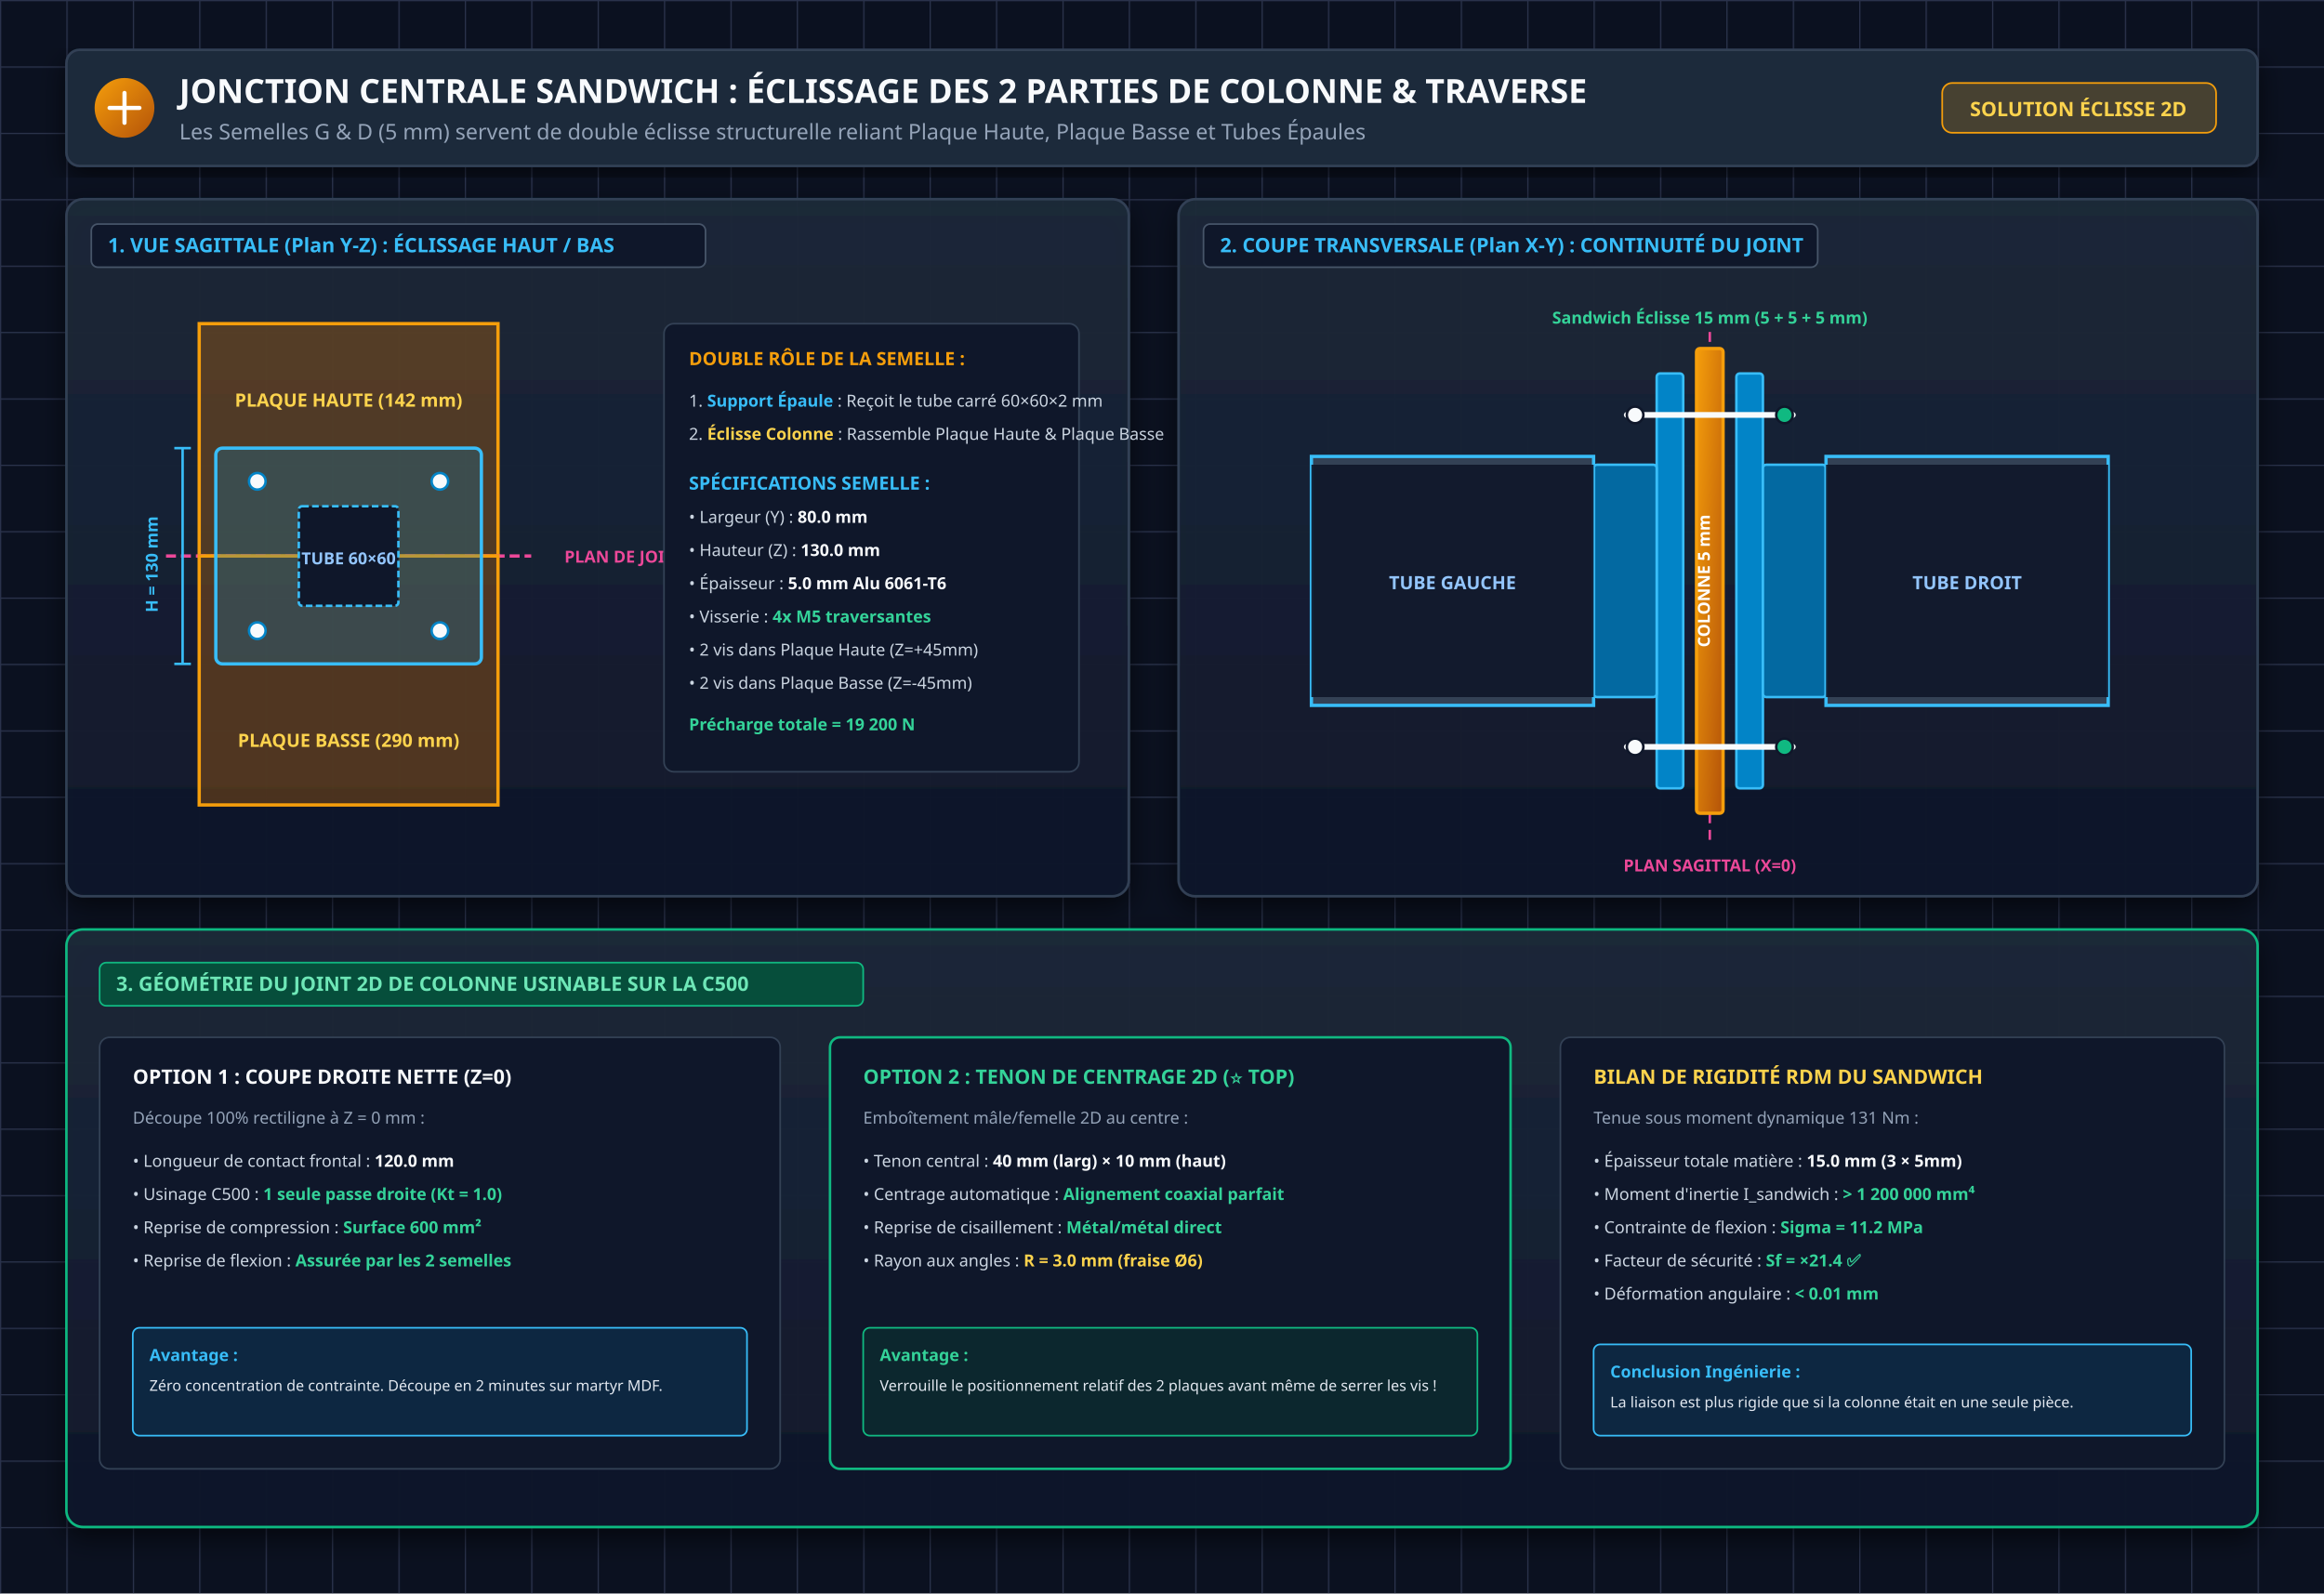
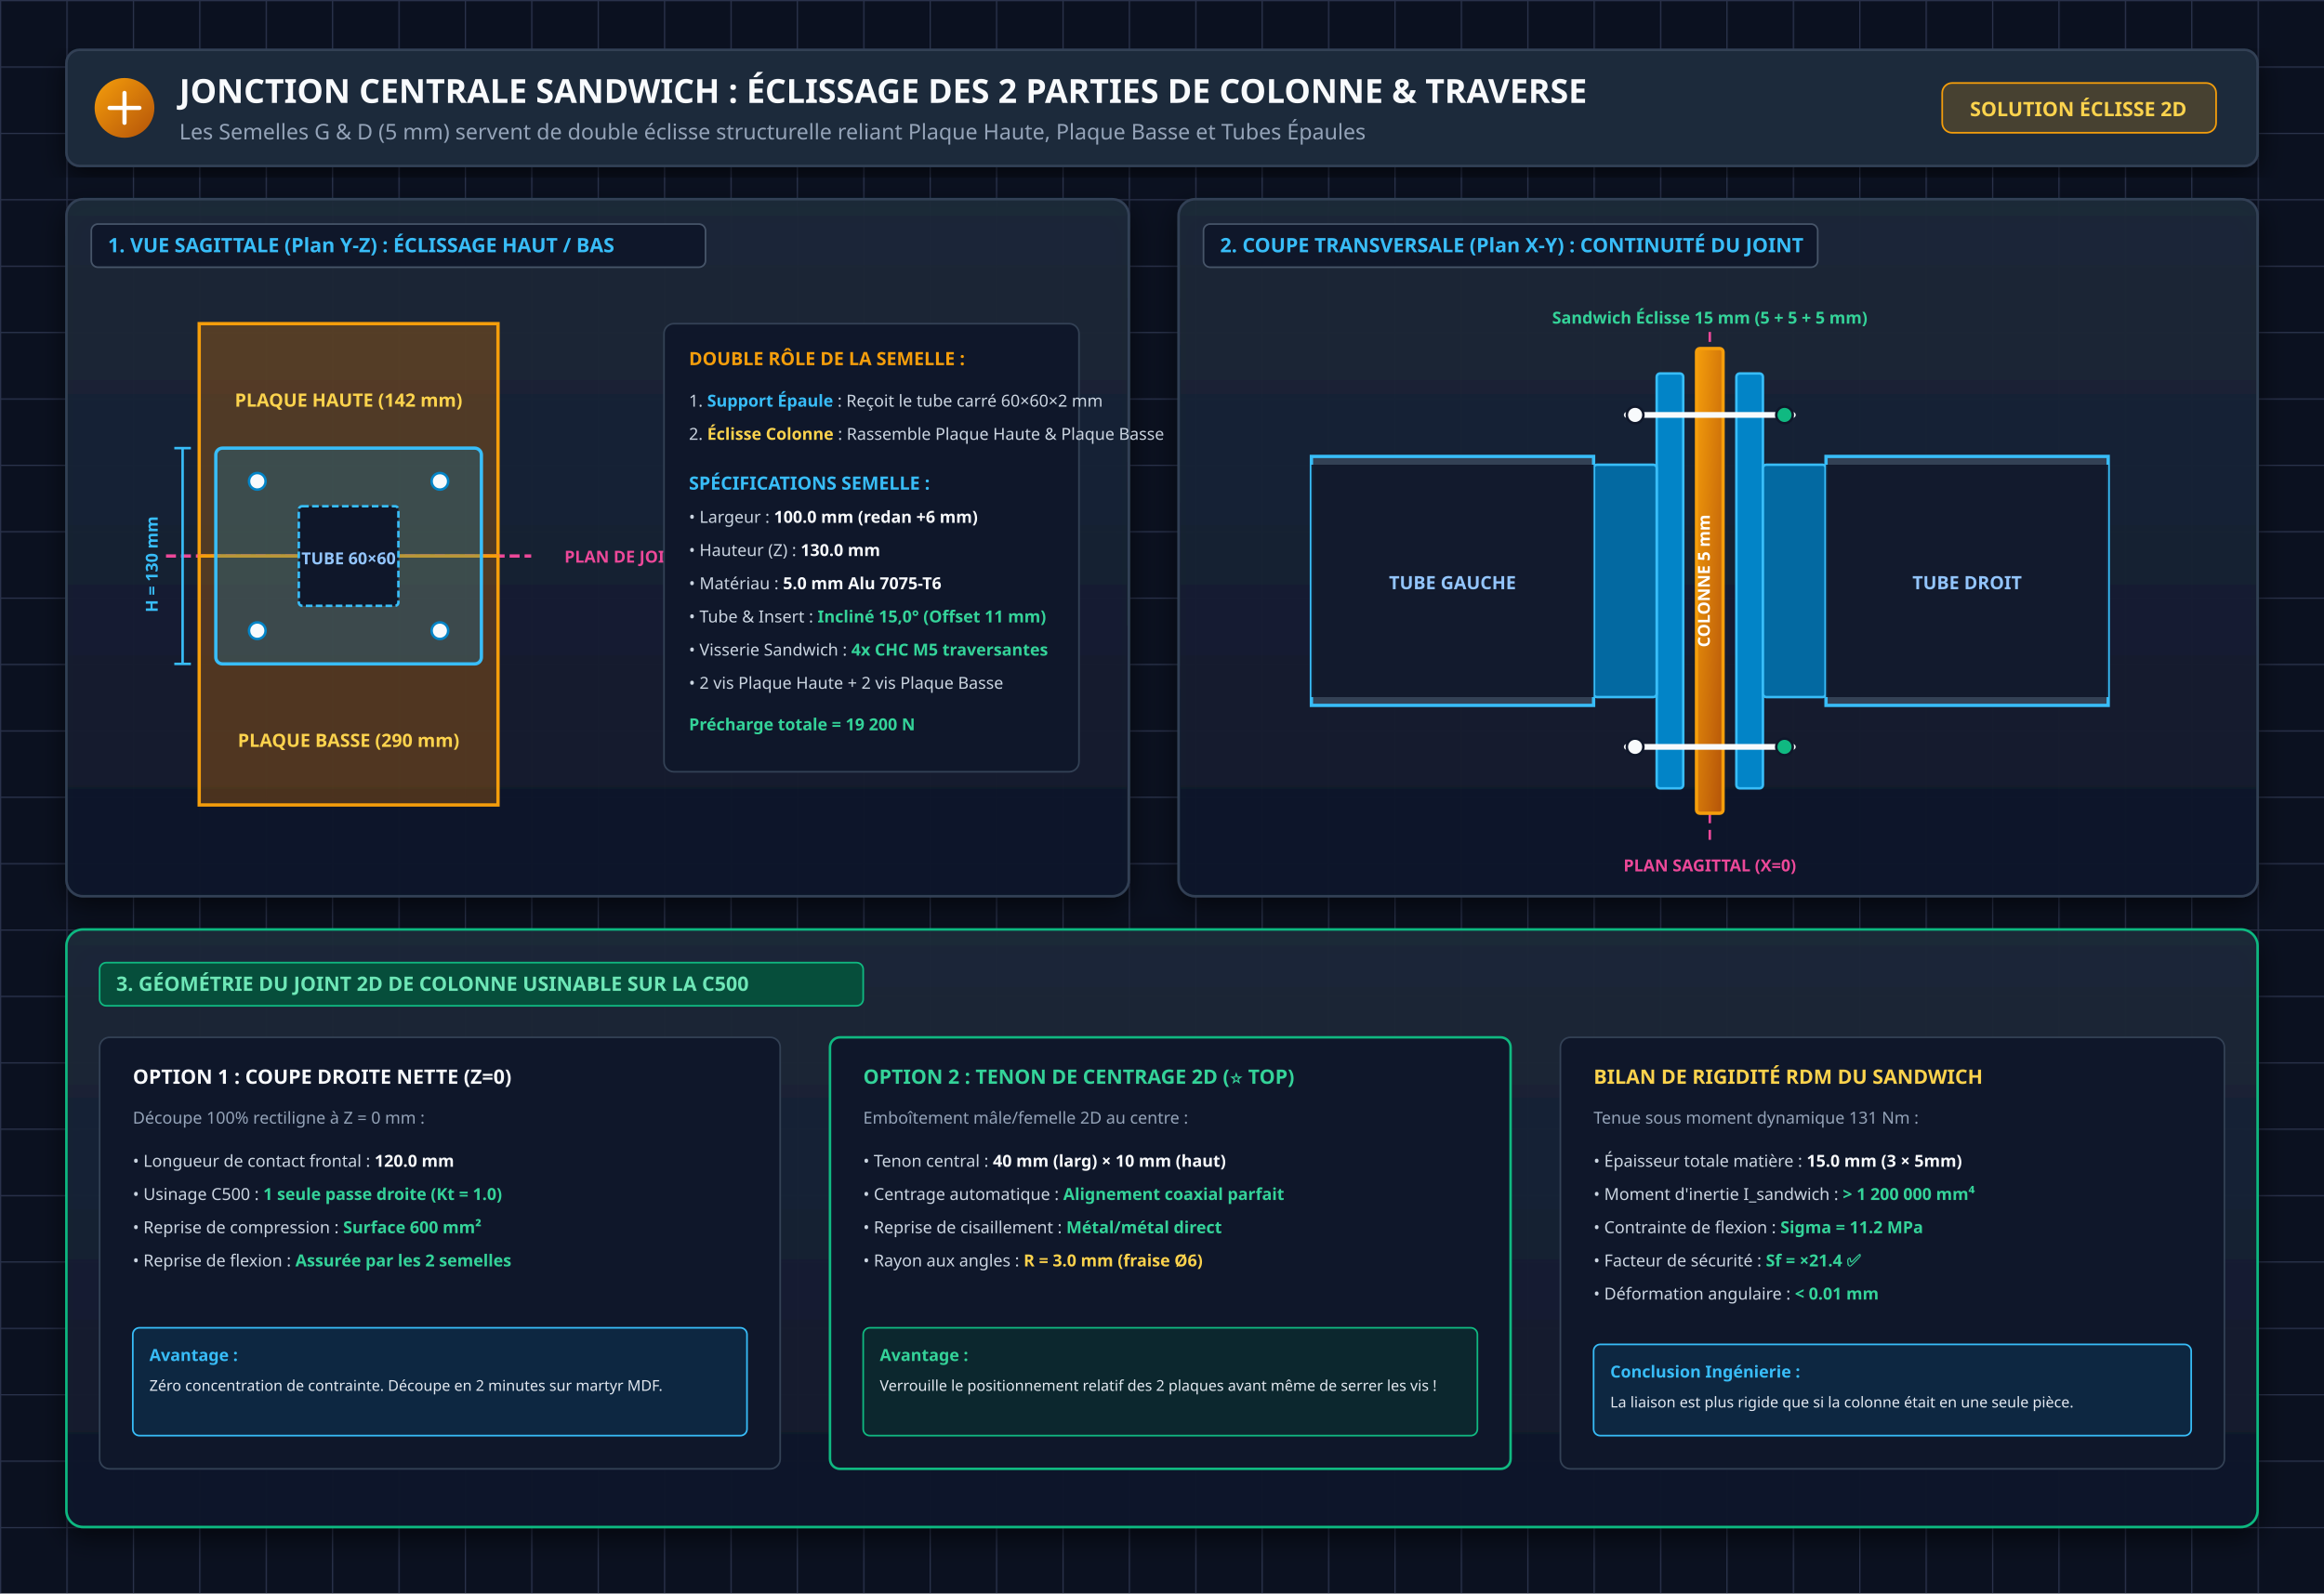
<svg xmlns="http://www.w3.org/2000/svg" viewBox="0 0 1400 960" width="100%" height="100%">
  <defs>
    <pattern id="grid-pattern-sandwich" width="40" height="40" patternUnits="userSpaceOnUse">
      <path d="M 40 0 L 0 0 0 40" fill="none" stroke="#1e293b" stroke-width="1" />
      <path d="M 200 0 L 0 0 0 200" fill="none" stroke="#2a324b" stroke-width="1.5" />
    </pattern>
    <linearGradient id="grad-sky-s" x1="0%" y1="0%" x2="100%" y2="100%">
      <stop offset="0%" stop-color="#38bdf8" />
      <stop offset="100%" stop-color="#0284c7" />
    </linearGradient>
    <linearGradient id="grad-amber-s" x1="0%" y1="0%" x2="100%" y2="100%">
      <stop offset="0%" stop-color="#f59e0b" />
      <stop offset="100%" stop-color="#b45309" />
    </linearGradient>
    <linearGradient id="grad-emerald-s" x1="0%" y1="0%" x2="100%" y2="100%">
      <stop offset="0%" stop-color="#10b981" />
      <stop offset="100%" stop-color="#047857" />
    </linearGradient>
    <linearGradient id="grad-card-s" x1="0%" y1="0%" x2="0%" y2="100%">
      <stop offset="0%" stop-color="#1e293b" stop-opacity="0.95" />
      <stop offset="100%" stop-color="#0f172a" stop-opacity="0.95" />
    </linearGradient>
    <filter id="drop-shadow-sandwich" x="-10%" y="-10%" width="120%" height="120%">
      <feDropShadow dx="0" dy="6" stdDeviation="8" flood-color="#000000" flood-opacity="0.6" />
    </filter>
  </defs>
  <rect width="1400" height="960" fill="#0b1120" />
  <rect width="1400" height="960" fill="url(#grid-pattern-sandwich)" />
  <g transform="translate(40, 30)">
    <rect width="1320" height="70" rx="8" fill="#1e293b" stroke="#334155" stroke-width="1.5" filter="url(#drop-shadow-sandwich)" />
    <circle cx="35" cy="35" r="18" fill="url(#grad-amber-s)" />
    <path d="M 26 35 L 44 35 M 35 26 L 35 44" stroke="#ffffff" stroke-width="2.5" stroke-linecap="round" />
    <text x="68" y="32" font-family="'Segoe UI', sans-serif" font-size="20" font-weight="700" fill="#f8fafc">
      JONCTION CENTRALE SANDWICH : ÉCLISSAGE DES 2 PARTIES DE COLONNE &amp; TRAVERSE
    </text>
    <text x="68" y="54" font-family="'Segoe UI', sans-serif" font-size="13" font-weight="500" fill="#94a3b8">
      Les Semelles G &amp; D (5 mm) servent de double éclisse structurelle reliant Plaque Haute, Plaque Basse et Tubes Épaules
    </text>
    <rect x="1130" y="20" width="165" height="30" rx="6" fill="#f59e0b" fill-opacity="0.2" stroke="#f59e0b" stroke-width="1" />
    <text x="1212" y="40" text-anchor="middle" font-family="'Segoe UI', sans-serif" font-size="12" font-weight="700" fill="#fcd34d">
      SOLUTION ÉCLISSE 2D
    </text>
  </g>
  <g transform="translate(40, 120)">
    <rect width="640" height="420" rx="10" fill="url(#grad-card-s)" stroke="#334155" stroke-width="1.5" filter="url(#drop-shadow-sandwich)" />
    <rect x="15" y="15" width="370" height="26" rx="4" fill="#0f172a" stroke="#475569" stroke-width="1" />
    <text x="25" y="32" font-family="'Segoe UI', sans-serif" font-size="12" font-weight="700" fill="#38bdf8">
      1. VUE SAGITTALE (Plan Y-Z) : ÉCLISSAGE HAUT / BAS
    </text>
    <g transform="translate(40, 55)">
      <path d="M 40 20 L 220 20 L 220 160 L 40 160 Z" fill="#d97706" fill-opacity="0.3" stroke="#f59e0b" stroke-width="2" />
      <text x="130" y="70" text-anchor="middle" font-family="'Segoe UI', sans-serif" font-size="11" font-weight="700" fill="#fcd34d">PLAQUE HAUTE (142 mm)</text>
      <line x1="20" y1="160" x2="240" y2="160" stroke="#ec4899" stroke-width="2" stroke-dasharray="6,3" />
      <text x="260" y="164" font-family="'Segoe UI', sans-serif" font-size="10" font-weight="700" fill="#ec4899">PLAN DE JOINT (Z=0)</text>
      <path d="M 40 160 L 220 160 L 220 310 L 40 310 Z" fill="#d97706" fill-opacity="0.3" stroke="#f59e0b" stroke-width="2" />
      <text x="130" y="275" text-anchor="middle" font-family="'Segoe UI', sans-serif" font-size="11" font-weight="700" fill="#fcd34d">PLAQUE BASSE (290 mm)</text>
      <rect x="50" y="95" width="160" height="130" rx="4" fill="#0284c7" fill-opacity="0.25" stroke="#38bdf8" stroke-width="2" />
      <rect x="100" y="130" width="60" height="60" rx="2" fill="#0f172a" stroke="#38bdf8" stroke-width="1.5" stroke-dasharray="4,2" />
      <text x="130" y="165" text-anchor="middle" font-family="'Segoe UI', sans-serif" font-size="10" font-weight="700" fill="#93c5fd">TUBE 60×60</text>
      <circle cx="75" cy="115" r="5" fill="#f8fafc" stroke="#0284c7" stroke-width="1.5" />
      <circle cx="185" cy="115" r="5" fill="#f8fafc" stroke="#0284c7" stroke-width="1.5" />
      <circle cx="75" cy="205" r="5" fill="#f8fafc" stroke="#0284c7" stroke-width="1.5" />
      <circle cx="185" cy="205" r="5" fill="#f8fafc" stroke="#0284c7" stroke-width="1.5" />
      <line x1="30" y1="95" x2="30" y2="225" stroke="#38bdf8" stroke-width="1.5" />
      <line x1="25" y1="95" x2="35" y2="95" stroke="#38bdf8" stroke-width="1.5" />
      <line x1="25" y1="225" x2="35" y2="225" stroke="#38bdf8" stroke-width="1.5" />
      <text x="15" y="165" text-anchor="middle" font-family="'Segoe UI', sans-serif" font-size="10" font-weight="700" fill="#38bdf8" transform="rotate(-90,15,165)">H = 130 mm</text>
      <g transform="translate(320, 20)">
        <rect width="250" height="270" rx="6" fill="#0f172a" stroke="#334155" stroke-width="1" />
        <text x="15" y="25" font-family="'Segoe UI', sans-serif" font-size="11" font-weight="700" fill="#f59e0b">DOUBLE RÔLE DE LA SEMELLE :</text>
        <text x="15" y="50" font-family="'Segoe UI', sans-serif" font-size="10" fill="#cbd5e1">1. <tspan font-weight="700" fill="#38bdf8">Support Épaule</tspan> : Reçoit le tube carré 60×60×2 mm</text>
        <text x="15" y="70" font-family="'Segoe UI', sans-serif" font-size="10" fill="#cbd5e1">2. <tspan font-weight="700" fill="#fcd34d">Éclisse Colonne</tspan> : Rassemble Plaque Haute &amp; Plaque Basse</text>
        <text x="15" y="100" font-family="'Segoe UI', sans-serif" font-size="11" font-weight="700" fill="#38bdf8">SPÉCIFICATIONS SEMELLE :</text>
-         <text x="15" y="120" font-family="'Segoe UI', sans-serif" font-size="10" fill="#cbd5e1">• Largeur (Y) : <tspan font-weight="700" fill="#f8fafc">80.0 mm</tspan>
+         <text x="15" y="120" font-family="'Segoe UI', sans-serif" font-size="10" fill="#cbd5e1">• Largeur : <tspan font-weight="700" fill="#f8fafc">100.0 mm (redan +6 mm)</tspan>
        </text>
        <text x="15" y="140" font-family="'Segoe UI', sans-serif" font-size="10" fill="#cbd5e1">• Hauteur (Z) : <tspan font-weight="700" fill="#f8fafc">130.0 mm</tspan>
        </text>
-         <text x="15" y="160" font-family="'Segoe UI', sans-serif" font-size="10" fill="#cbd5e1">• Épaisseur : <tspan font-weight="700" fill="#f8fafc">5.0 mm Alu 6061-T6</tspan>
+         <text x="15" y="160" font-family="'Segoe UI', sans-serif" font-size="10" fill="#cbd5e1">• Matériau : <tspan font-weight="700" fill="#f8fafc">5.0 mm Alu 7075-T6</tspan>
        </text>
-         <text x="15" y="180" font-family="'Segoe UI', sans-serif" font-size="10" fill="#cbd5e1">• Visserie : <tspan font-weight="700" fill="#34d399">4x M5 traversantes</tspan>
+         <text x="15" y="180" font-family="'Segoe UI', sans-serif" font-size="10" fill="#cbd5e1">• Tube &amp; Insert : <tspan font-weight="700" fill="#34d399">Incliné 15,0° (Offset 11 mm)</tspan>
        </text>
-         <text x="15" y="200" font-family="'Segoe UI', sans-serif" font-size="10" fill="#cbd5e1">• 2 vis dans Plaque Haute (Z=+45mm)</text>
-         <text x="15" y="220" font-family="'Segoe UI', sans-serif" font-size="10" fill="#cbd5e1">• 2 vis dans Plaque Basse (Z=-45mm)</text>
+         <text x="15" y="200" font-family="'Segoe UI', sans-serif" font-size="10" fill="#cbd5e1">• Visserie Sandwich : <tspan font-weight="700" fill="#34d399">4x CHC M5 traversantes</tspan>
+         </text>
+         <text x="15" y="220" font-family="'Segoe UI', sans-serif" font-size="10" fill="#cbd5e1">• 2 vis Plaque Haute + 2 vis Plaque Basse</text>
        <text x="15" y="245" font-family="'Segoe UI', sans-serif" font-size="10" font-weight="700" fill="#34d399">Précharge totale = 19 200 N</text>
      </g>
    </g>
  </g>
  <g transform="translate(710, 120)">
    <rect width="650" height="420" rx="10" fill="url(#grad-card-s)" stroke="#334155" stroke-width="1.5" filter="url(#drop-shadow-sandwich)" />
    <rect x="15" y="15" width="370" height="26" rx="4" fill="#0f172a" stroke="#475569" stroke-width="1" />
    <text x="25" y="32" font-family="'Segoe UI', sans-serif" font-size="12" font-weight="700" fill="#38bdf8">
      2. COUPE TRANSVERSALE (Plan X-Y) : CONTINUITÉ DU JOINT
    </text>
    <g transform="translate(30, 60)">
      <line x1="290" y1="20" x2="290" y2="330" stroke="#ec4899" stroke-width="1.5" stroke-dasharray="6,4" />
      <text x="290" y="345" text-anchor="middle" font-family="'Segoe UI', sans-serif" font-size="10" font-weight="700" fill="#ec4899">PLAN SAGITTAL (X=0)</text>
      <rect x="282" y="30" width="16" height="280" rx="2" fill="url(#grad-amber-s)" stroke="#f59e0b" stroke-width="2" />
      <text x="290" y="170" text-anchor="middle" font-family="'Segoe UI', sans-serif" font-size="10" font-weight="700" fill="#ffffff" transform="rotate(-90,290,170)">COLONNE 5 mm</text>
      <rect x="258" y="45" width="16" height="250" rx="2" fill="#0284c7" stroke="#38bdf8" stroke-width="1.5" />
      <rect x="220" y="100" width="38" height="140" rx="2" fill="#0369a1" stroke="#38bdf8" stroke-width="1.5" />
      <rect x="50" y="95" width="170" height="150" fill="#334155" stroke="#38bdf8" stroke-width="2" />
      <rect x="50" y="100" width="170" height="140" fill="#0f172a" fill-opacity="0.9" />
      <text x="135" y="175" text-anchor="middle" font-family="'Segoe UI', sans-serif" font-size="11" font-weight="700" fill="#93c5fd">TUBE GAUCHE</text>
      <rect x="306" y="45" width="16" height="250" rx="2" fill="#0284c7" stroke="#38bdf8" stroke-width="1.5" />
      <rect x="322" y="100" width="38" height="140" rx="2" fill="#0369a1" stroke="#38bdf8" stroke-width="1.5" />
      <rect x="360" y="95" width="170" height="150" fill="#334155" stroke="#38bdf8" stroke-width="2" />
      <rect x="360" y="100" width="170" height="140" fill="#0f172a" fill-opacity="0.9" />
      <text x="445" y="175" text-anchor="middle" font-family="'Segoe UI', sans-serif" font-size="11" font-weight="700" fill="#93c5fd">TUBE DROIT</text>
      <line x1="240" y1="70" x2="340" y2="70" stroke="#f8fafc" stroke-width="3.5" stroke-linecap="round" />
      <circle cx="245" cy="70" r="5" fill="#f8fafc" stroke="#0f172a" stroke-width="1.5" />
      <circle cx="335" cy="70" r="5" fill="#10b981" stroke="#0f172a" stroke-width="1.5" />
      <line x1="240" y1="270" x2="340" y2="270" stroke="#f8fafc" stroke-width="3.5" stroke-linecap="round" />
      <circle cx="245" cy="270" r="5" fill="#f8fafc" stroke="#0f172a" stroke-width="1.5" />
      <circle cx="335" cy="270" r="5" fill="#10b981" stroke="#0f172a" stroke-width="1.5" />
      <text x="290" y="15" text-anchor="middle" font-family="'Segoe UI', sans-serif" font-size="10" font-weight="700" fill="#34d399">Sandwich Éclisse 15 mm (5 + 5 + 5 mm)</text>
    </g>
  </g>
  <g transform="translate(40, 560)">
    <rect width="1320" height="360" rx="10" fill="url(#grad-card-s)" stroke="#10b981" stroke-width="1.5" filter="url(#drop-shadow-sandwich)" />
    <rect x="20" y="20" width="460" height="26" rx="4" fill="#064e3b" stroke="#10b981" stroke-width="1" />
    <text x="30" y="37" font-family="'Segoe UI', sans-serif" font-size="12" font-weight="700" fill="#6ee7b7">
      3. GÉOMÉTRIE DU JOINT 2D DE COLONNE USINABLE SUR LA C500
    </text>
    <g transform="translate(20, 65)">
      <g transform="translate(0, 0)">
        <rect width="410" height="260" rx="6" fill="#0f172a" stroke="#334155" stroke-width="1" />
        <text x="20" y="28" font-family="'Segoe UI', sans-serif" font-size="12" font-weight="700" fill="#f8fafc">OPTION 1 : COUPE DROITE NETTE (Z=0)</text>
        <text x="20" y="52" font-family="'Segoe UI', sans-serif" font-size="10" fill="#94a3b8">Découpe 100% rectiligne à Z = 0 mm :</text>
        <text x="20" y="78" font-family="'Segoe UI', sans-serif" font-size="10" fill="#cbd5e1">• Longueur de contact frontal : <tspan font-weight="700" fill="#f8fafc">120.0 mm</tspan>
        </text>
        <text x="20" y="98" font-family="'Segoe UI', sans-serif" font-size="10" fill="#cbd5e1">• Usinage C500 : <tspan font-weight="700" fill="#34d399">1 seule passe droite (Kt = 1.0)</tspan>
        </text>
        <text x="20" y="118" font-family="'Segoe UI', sans-serif" font-size="10" fill="#cbd5e1">• Reprise de compression : <tspan font-weight="700" fill="#34d399">Surface 600 mm²</tspan>
        </text>
        <text x="20" y="138" font-family="'Segoe UI', sans-serif" font-size="10" fill="#cbd5e1">• Reprise de flexion : <tspan font-weight="700" fill="#34d399">Assurée par les 2 semelles</tspan>
        </text>
        <rect x="20" y="175" width="370" height="65" rx="4" fill="#0284c7" fill-opacity="0.15" stroke="#38bdf8" stroke-width="1" />
        <text x="30" y="195" font-family="'Segoe UI', sans-serif" font-size="10" font-weight="700" fill="#38bdf8">Avantage :</text>
        <text x="30" y="213" font-family="'Segoe UI', sans-serif" font-size="9" fill="#e2e8f0">Zéro concentration de contrainte. Découpe en 2 minutes sur martyr MDF.</text>
      </g>
      <g transform="translate(440, 0)">
        <rect width="410" height="260" rx="6" fill="#0f172a" stroke="#10b981" stroke-width="1.5" />
        <text x="20" y="28" font-family="'Segoe UI', sans-serif" font-size="12" font-weight="700" fill="#34d399">OPTION 2 : TENON DE CENTRAGE 2D (⭐ TOP)</text>
        <text x="20" y="52" font-family="'Segoe UI', sans-serif" font-size="10" fill="#94a3b8">Emboîtement mâle/femelle 2D au centre :</text>
        <text x="20" y="78" font-family="'Segoe UI', sans-serif" font-size="10" fill="#cbd5e1">• Tenon central : <tspan font-weight="700" fill="#f8fafc">40 mm (larg) × 10 mm (haut)</tspan>
        </text>
        <text x="20" y="98" font-family="'Segoe UI', sans-serif" font-size="10" fill="#cbd5e1">• Centrage automatique : <tspan font-weight="700" fill="#34d399">Alignement coaxial parfait</tspan>
        </text>
        <text x="20" y="118" font-family="'Segoe UI', sans-serif" font-size="10" fill="#cbd5e1">• Reprise de cisaillement : <tspan font-weight="700" fill="#34d399">Métal/métal direct</tspan>
        </text>
        <text x="20" y="138" font-family="'Segoe UI', sans-serif" font-size="10" fill="#cbd5e1">• Rayon aux angles : <tspan font-weight="700" fill="#fcd34d">R = 3.0 mm (fraise Ø6)</tspan>
        </text>
        <rect x="20" y="175" width="370" height="65" rx="4" fill="#064e3b" fill-opacity="0.3" stroke="#10b981" stroke-width="1" />
        <text x="30" y="195" font-family="'Segoe UI', sans-serif" font-size="10" font-weight="700" fill="#34d399">Avantage :</text>
        <text x="30" y="213" font-family="'Segoe UI', sans-serif" font-size="9" fill="#e2e8f0">Verrouille le positionnement relatif des 2 plaques avant même de serrer les vis !</text>
      </g>
      <g transform="translate(880, 0)">
        <rect width="400" height="260" rx="6" fill="#0f172a" stroke="#334155" stroke-width="1" />
        <text x="20" y="28" font-family="'Segoe UI', sans-serif" font-size="12" font-weight="700" fill="#fcd34d">BILAN DE RIGIDITÉ RDM DU SANDWICH</text>
        <text x="20" y="52" font-family="'Segoe UI', sans-serif" font-size="10" fill="#94a3b8">Tenue sous moment dynamique 131 Nm :</text>
        <text x="20" y="78" font-family="'Segoe UI', sans-serif" font-size="10" fill="#cbd5e1">• Épaisseur totale matière : <tspan font-weight="700" fill="#f8fafc">15.0 mm (3 × 5mm)</tspan>
        </text>
        <text x="20" y="98" font-family="'Segoe UI', sans-serif" font-size="10" fill="#cbd5e1">• Moment d'inertie I_sandwich : <tspan font-weight="700" fill="#34d399">&gt; 1 200 000 mm⁴</tspan>
        </text>
        <text x="20" y="118" font-family="'Segoe UI', sans-serif" font-size="10" fill="#cbd5e1">• Contrainte de flexion : <tspan font-weight="700" fill="#34d399">Sigma = 11.2 MPa</tspan>
        </text>
        <text x="20" y="138" font-family="'Segoe UI', sans-serif" font-size="10" fill="#cbd5e1">• Facteur de sécurité : <tspan font-weight="700" fill="#34d399">Sf = ×21.4 ✅</tspan>
        </text>
        <text x="20" y="158" font-family="'Segoe UI', sans-serif" font-size="10" fill="#cbd5e1">• Déformation angulaire : <tspan font-weight="700" fill="#34d399">&lt; 0.01 mm</tspan>
        </text>
        <rect x="20" y="185" width="360" height="55" rx="4" fill="#0284c7" fill-opacity="0.15" stroke="#38bdf8" stroke-width="1" />
        <text x="30" y="205" font-family="'Segoe UI', sans-serif" font-size="10" font-weight="700" fill="#38bdf8">Conclusion Ingénierie :</text>
        <text x="30" y="223" font-family="'Segoe UI', sans-serif" font-size="9" fill="#e2e8f0">La liaison est plus rigide que si la colonne était en une seule pièce.</text>
      </g>
    </g>
  </g>
</svg>
